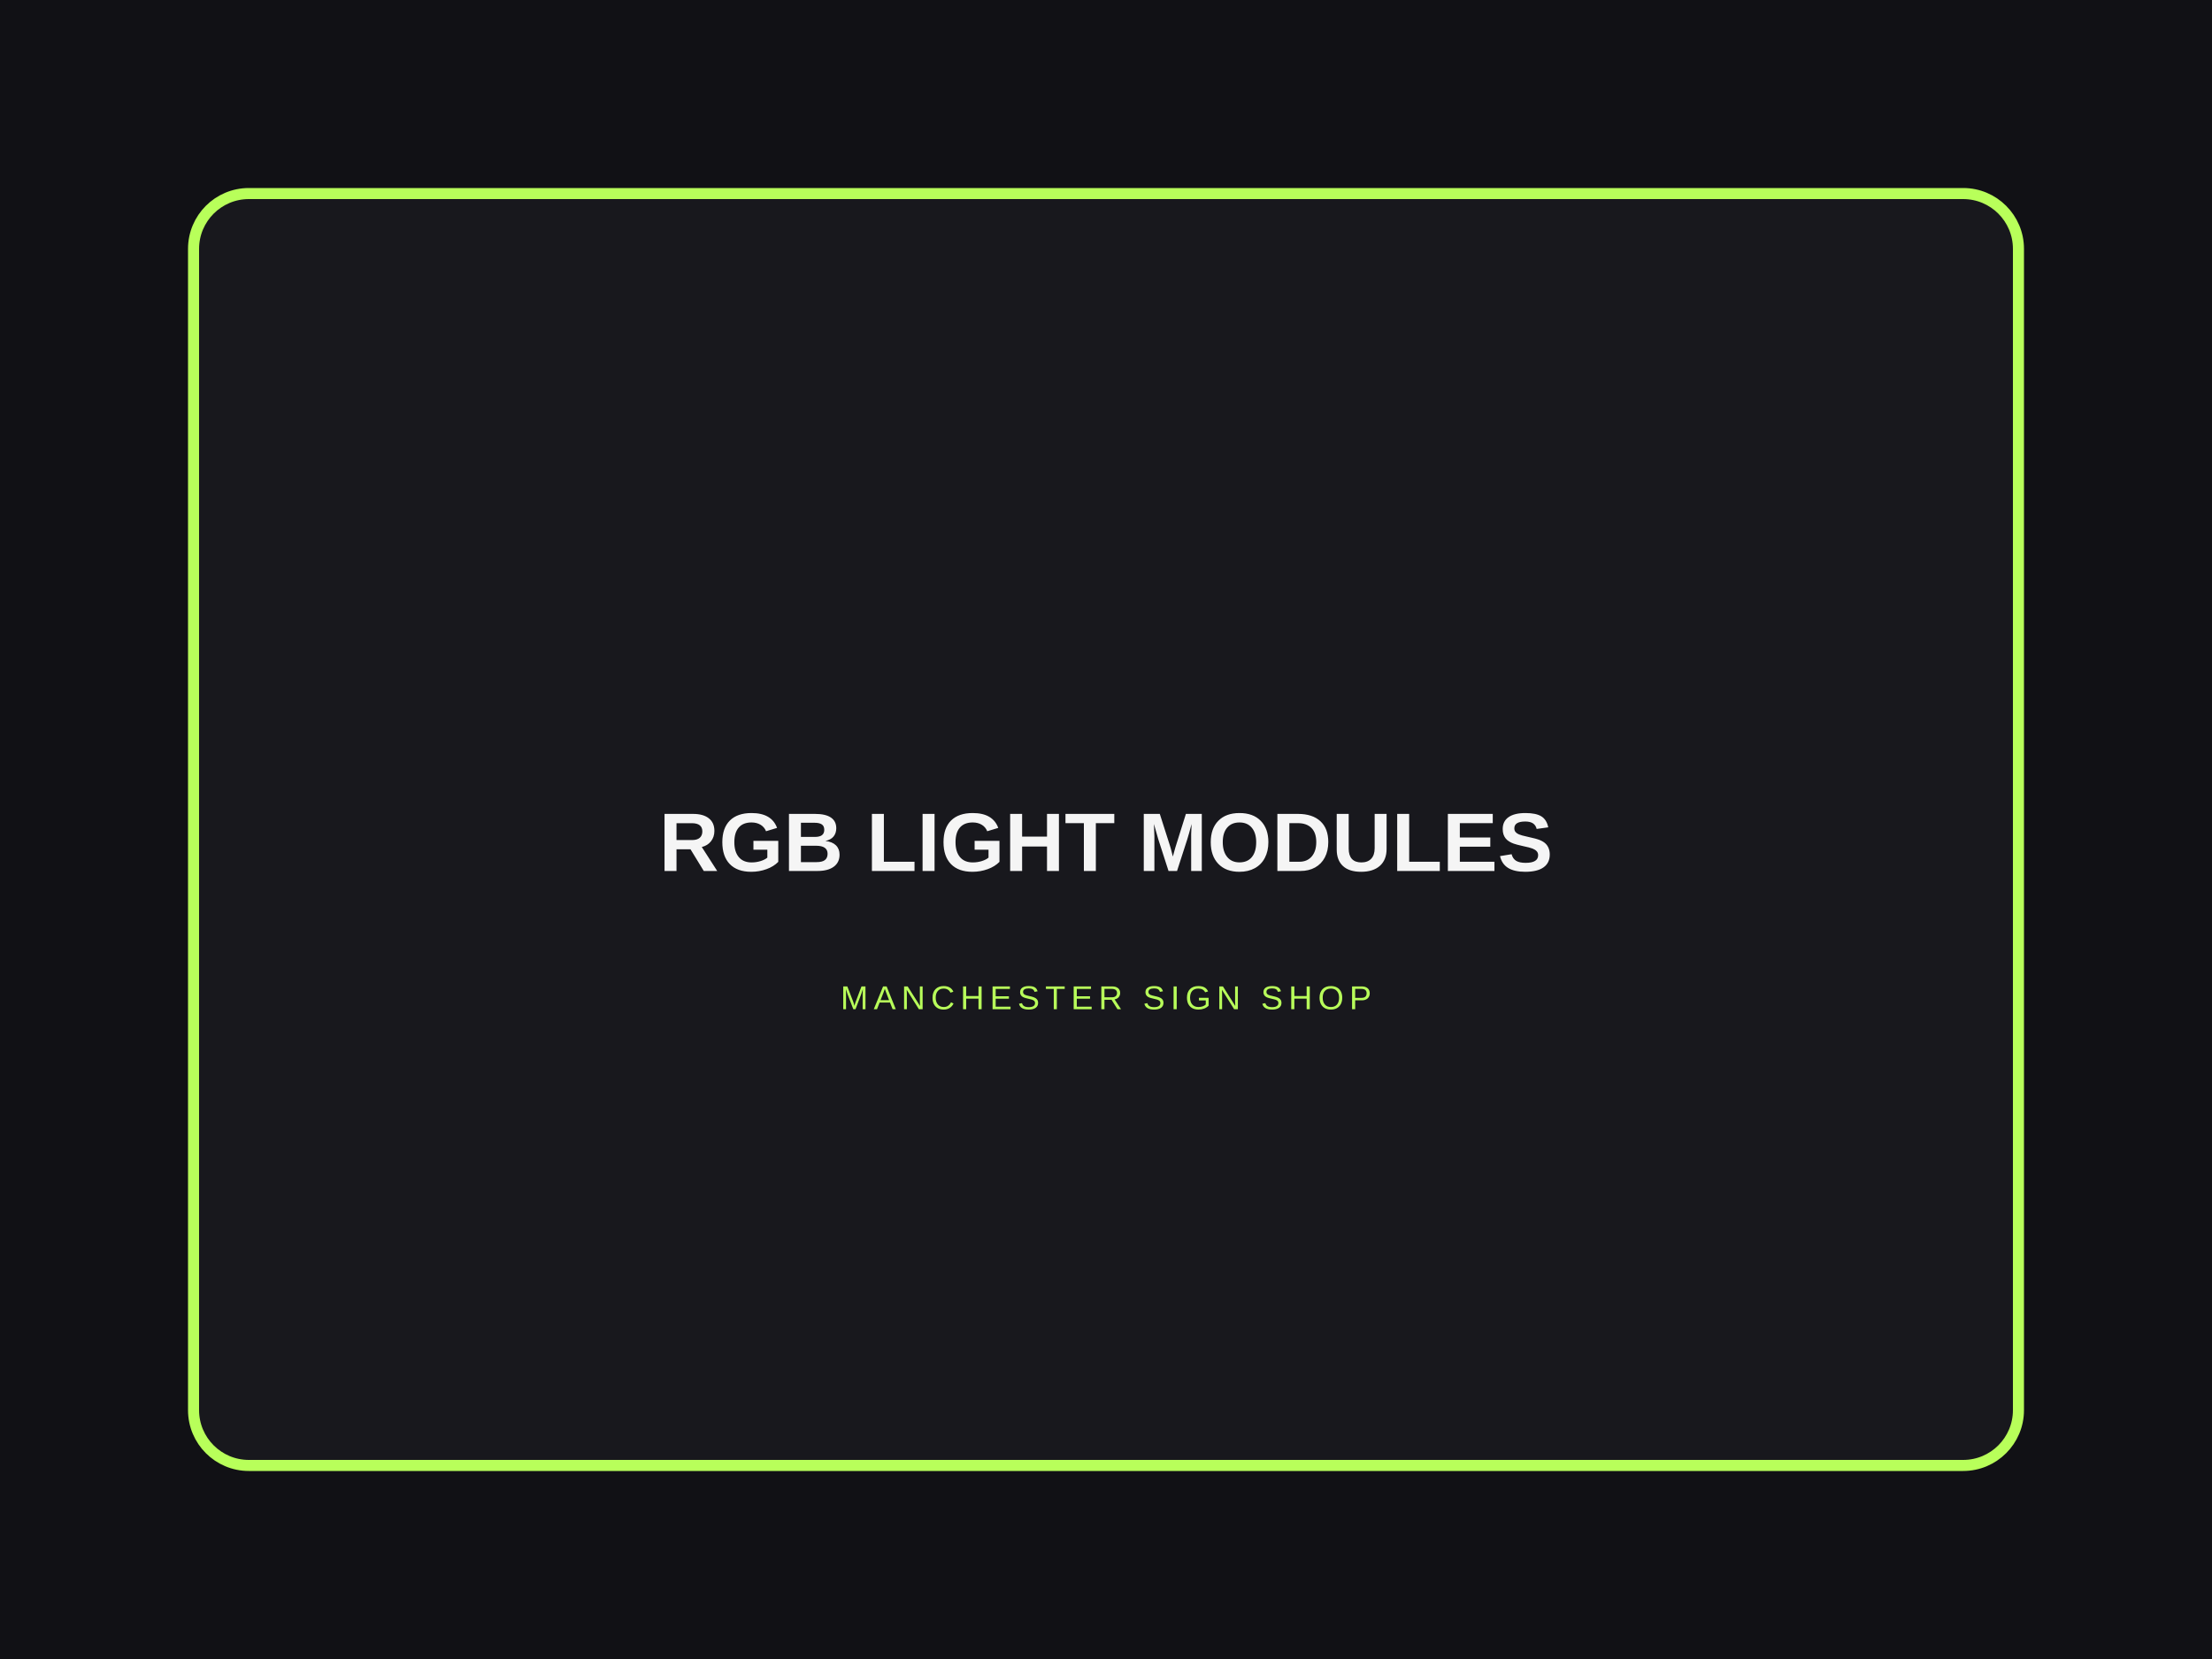
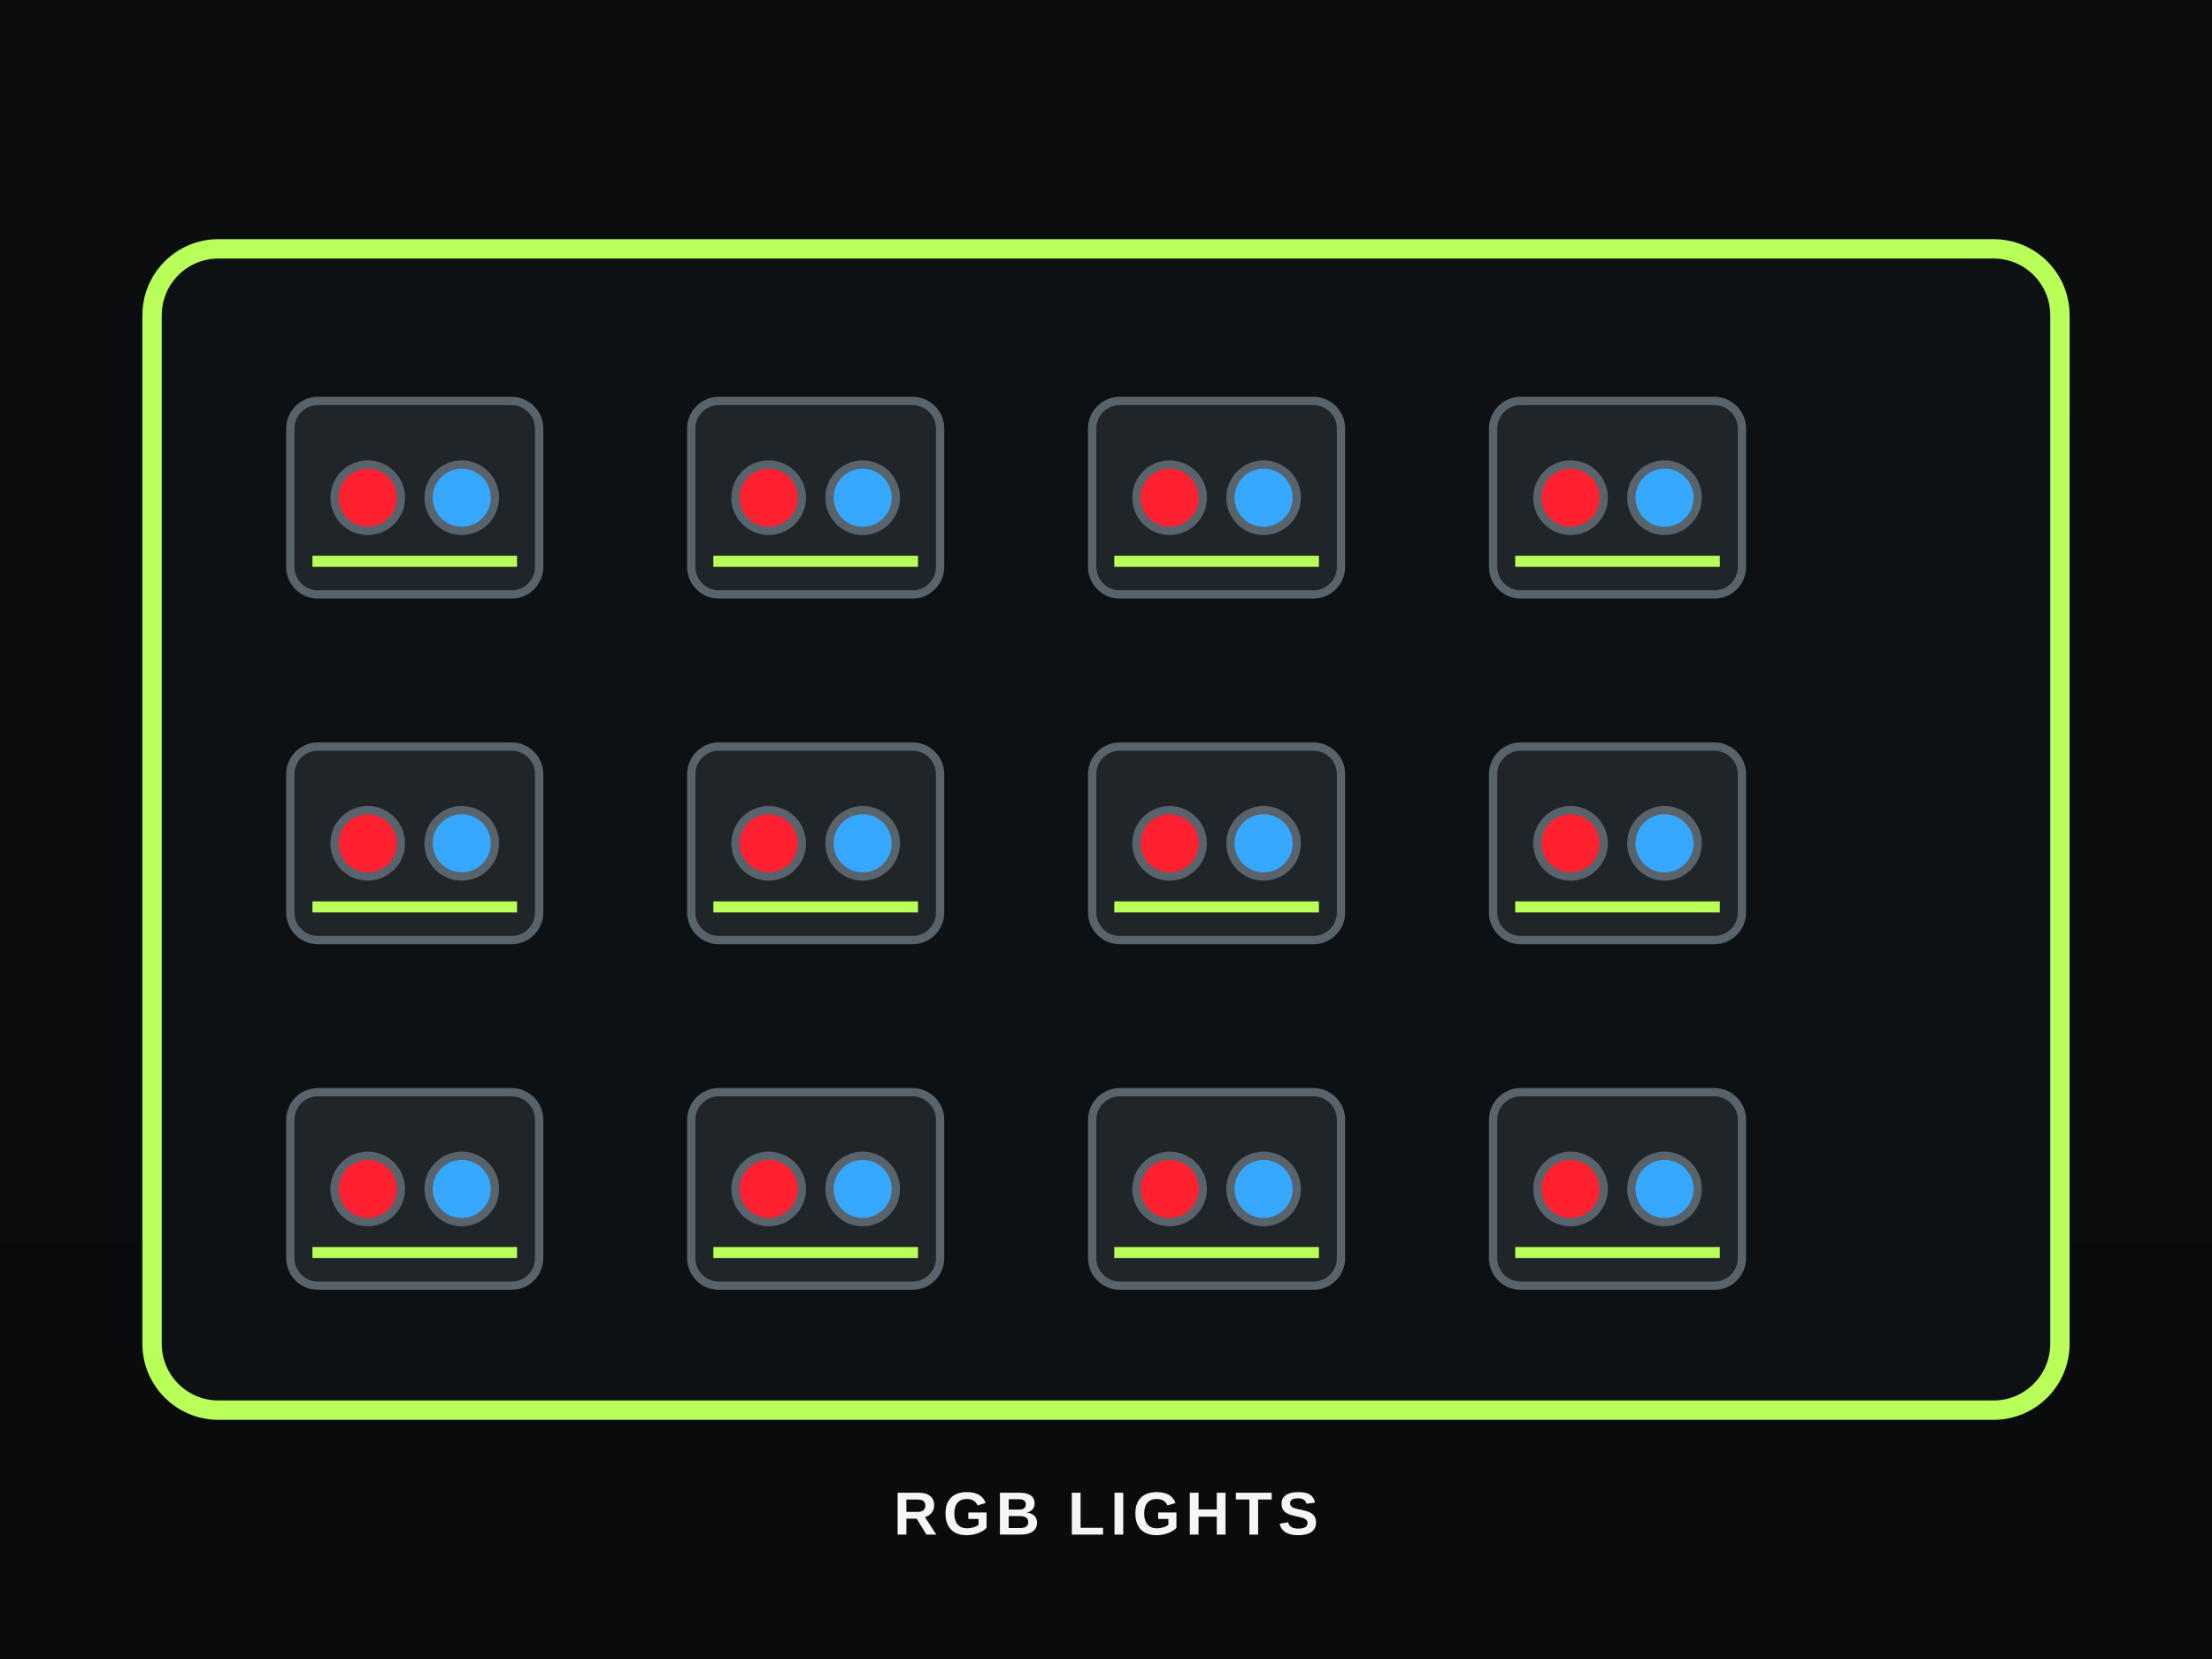
<svg xmlns="http://www.w3.org/2000/svg" viewBox="0 0 800 600">
-   <rect width="800" height="600" fill="#111115" />
-   <rect x="70" y="70" width="660" height="460" rx="20" fill="#18181d" stroke="#b8ff5a" stroke-width="4" />
-   <text x="400" y="315" text-anchor="middle" fill="#f5f5f5" font-family="Arial,Helvetica,sans-serif" font-size="30" font-weight="700">RGB LIGHT MODULES</text>
-   <text x="400" y="365" text-anchor="middle" fill="#b8ff5a" font-family="Arial,Helvetica,sans-serif" font-size="12" letter-spacing="2">MANCHESTER SIGN SHOP</text>
+   <defs>
+     <linearGradient id="bg" x1="0" y1="0" x2="0" y2="1">
+       <stop stop-color="#0b0d0f" />
+       <stop offset="1" stop-color="#090b0d" />
+     </linearGradient>
+   </defs>
+   <rect width="800" height="600" fill="url(#bg)" />
+   <rect x="55" y="90" width="690" height="420" rx="24" fill="#0e1114" stroke="#b8ff5a" stroke-width="7" />
+   <g fill="#20252a" stroke="#59636b" stroke-width="3">
+     <rect x="105" y="145" width="90" height="70" rx="10" />
+     <circle cx="133" cy="180" r="12" fill="#ff2030" />
+     <circle cx="167" cy="180" r="12" fill="#36a8ff" />
+     <path d="M113 203 H187" stroke="#b8ff5a" stroke-width="4" />
+     <rect x="250" y="145" width="90" height="70" rx="10" />
+     <circle cx="278" cy="180" r="12" fill="#ff2030" />
+     <circle cx="312" cy="180" r="12" fill="#36a8ff" />
+     <path d="M258 203 H332" stroke="#b8ff5a" stroke-width="4" />
+     <rect x="395" y="145" width="90" height="70" rx="10" />
+     <circle cx="423" cy="180" r="12" fill="#ff2030" />
+     <circle cx="457" cy="180" r="12" fill="#36a8ff" />
+     <path d="M403 203 H477" stroke="#b8ff5a" stroke-width="4" />
+     <rect x="540" y="145" width="90" height="70" rx="10" />
+     <circle cx="568" cy="180" r="12" fill="#ff2030" />
+     <circle cx="602" cy="180" r="12" fill="#36a8ff" />
+     <path d="M548 203 H622" stroke="#b8ff5a" stroke-width="4" />
+     <rect x="105" y="270" width="90" height="70" rx="10" />
+     <circle cx="133" cy="305" r="12" fill="#ff2030" />
+     <circle cx="167" cy="305" r="12" fill="#36a8ff" />
+     <path d="M113 328 H187" stroke="#b8ff5a" stroke-width="4" />
+     <rect x="250" y="270" width="90" height="70" rx="10" />
+     <circle cx="278" cy="305" r="12" fill="#ff2030" />
+     <circle cx="312" cy="305" r="12" fill="#36a8ff" />
+     <path d="M258 328 H332" stroke="#b8ff5a" stroke-width="4" />
+     <rect x="395" y="270" width="90" height="70" rx="10" />
+     <circle cx="423" cy="305" r="12" fill="#ff2030" />
+     <circle cx="457" cy="305" r="12" fill="#36a8ff" />
+     <path d="M403 328 H477" stroke="#b8ff5a" stroke-width="4" />
+     <rect x="540" y="270" width="90" height="70" rx="10" />
+     <circle cx="568" cy="305" r="12" fill="#ff2030" />
+     <circle cx="602" cy="305" r="12" fill="#36a8ff" />
+     <path d="M548 328 H622" stroke="#b8ff5a" stroke-width="4" />
+     <rect x="105" y="395" width="90" height="70" rx="10" />
+     <circle cx="133" cy="430" r="12" fill="#ff2030" />
+     <circle cx="167" cy="430" r="12" fill="#36a8ff" />
+     <path d="M113 453 H187" stroke="#b8ff5a" stroke-width="4" />
+     <rect x="250" y="395" width="90" height="70" rx="10" />
+     <circle cx="278" cy="430" r="12" fill="#ff2030" />
+     <circle cx="312" cy="430" r="12" fill="#36a8ff" />
+     <path d="M258 453 H332" stroke="#b8ff5a" stroke-width="4" />
+     <rect x="395" y="395" width="90" height="70" rx="10" />
+     <circle cx="423" cy="430" r="12" fill="#ff2030" />
+     <circle cx="457" cy="430" r="12" fill="#36a8ff" />
+     <path d="M403 453 H477" stroke="#b8ff5a" stroke-width="4" />
+     <rect x="540" y="395" width="90" height="70" rx="10" />
+     <circle cx="568" cy="430" r="12" fill="#ff2030" />
+     <circle cx="602" cy="430" r="12" fill="#36a8ff" />
+     <path d="M548 453 H622" stroke="#b8ff5a" stroke-width="4" />
+   </g>
+   <text x="400" y="555" text-anchor="middle" fill="#f4f6f7" font-family="Arial,Helvetica,sans-serif" font-size="22" font-weight="700" letter-spacing="2">RGB LIGHTS</text>
</svg>
